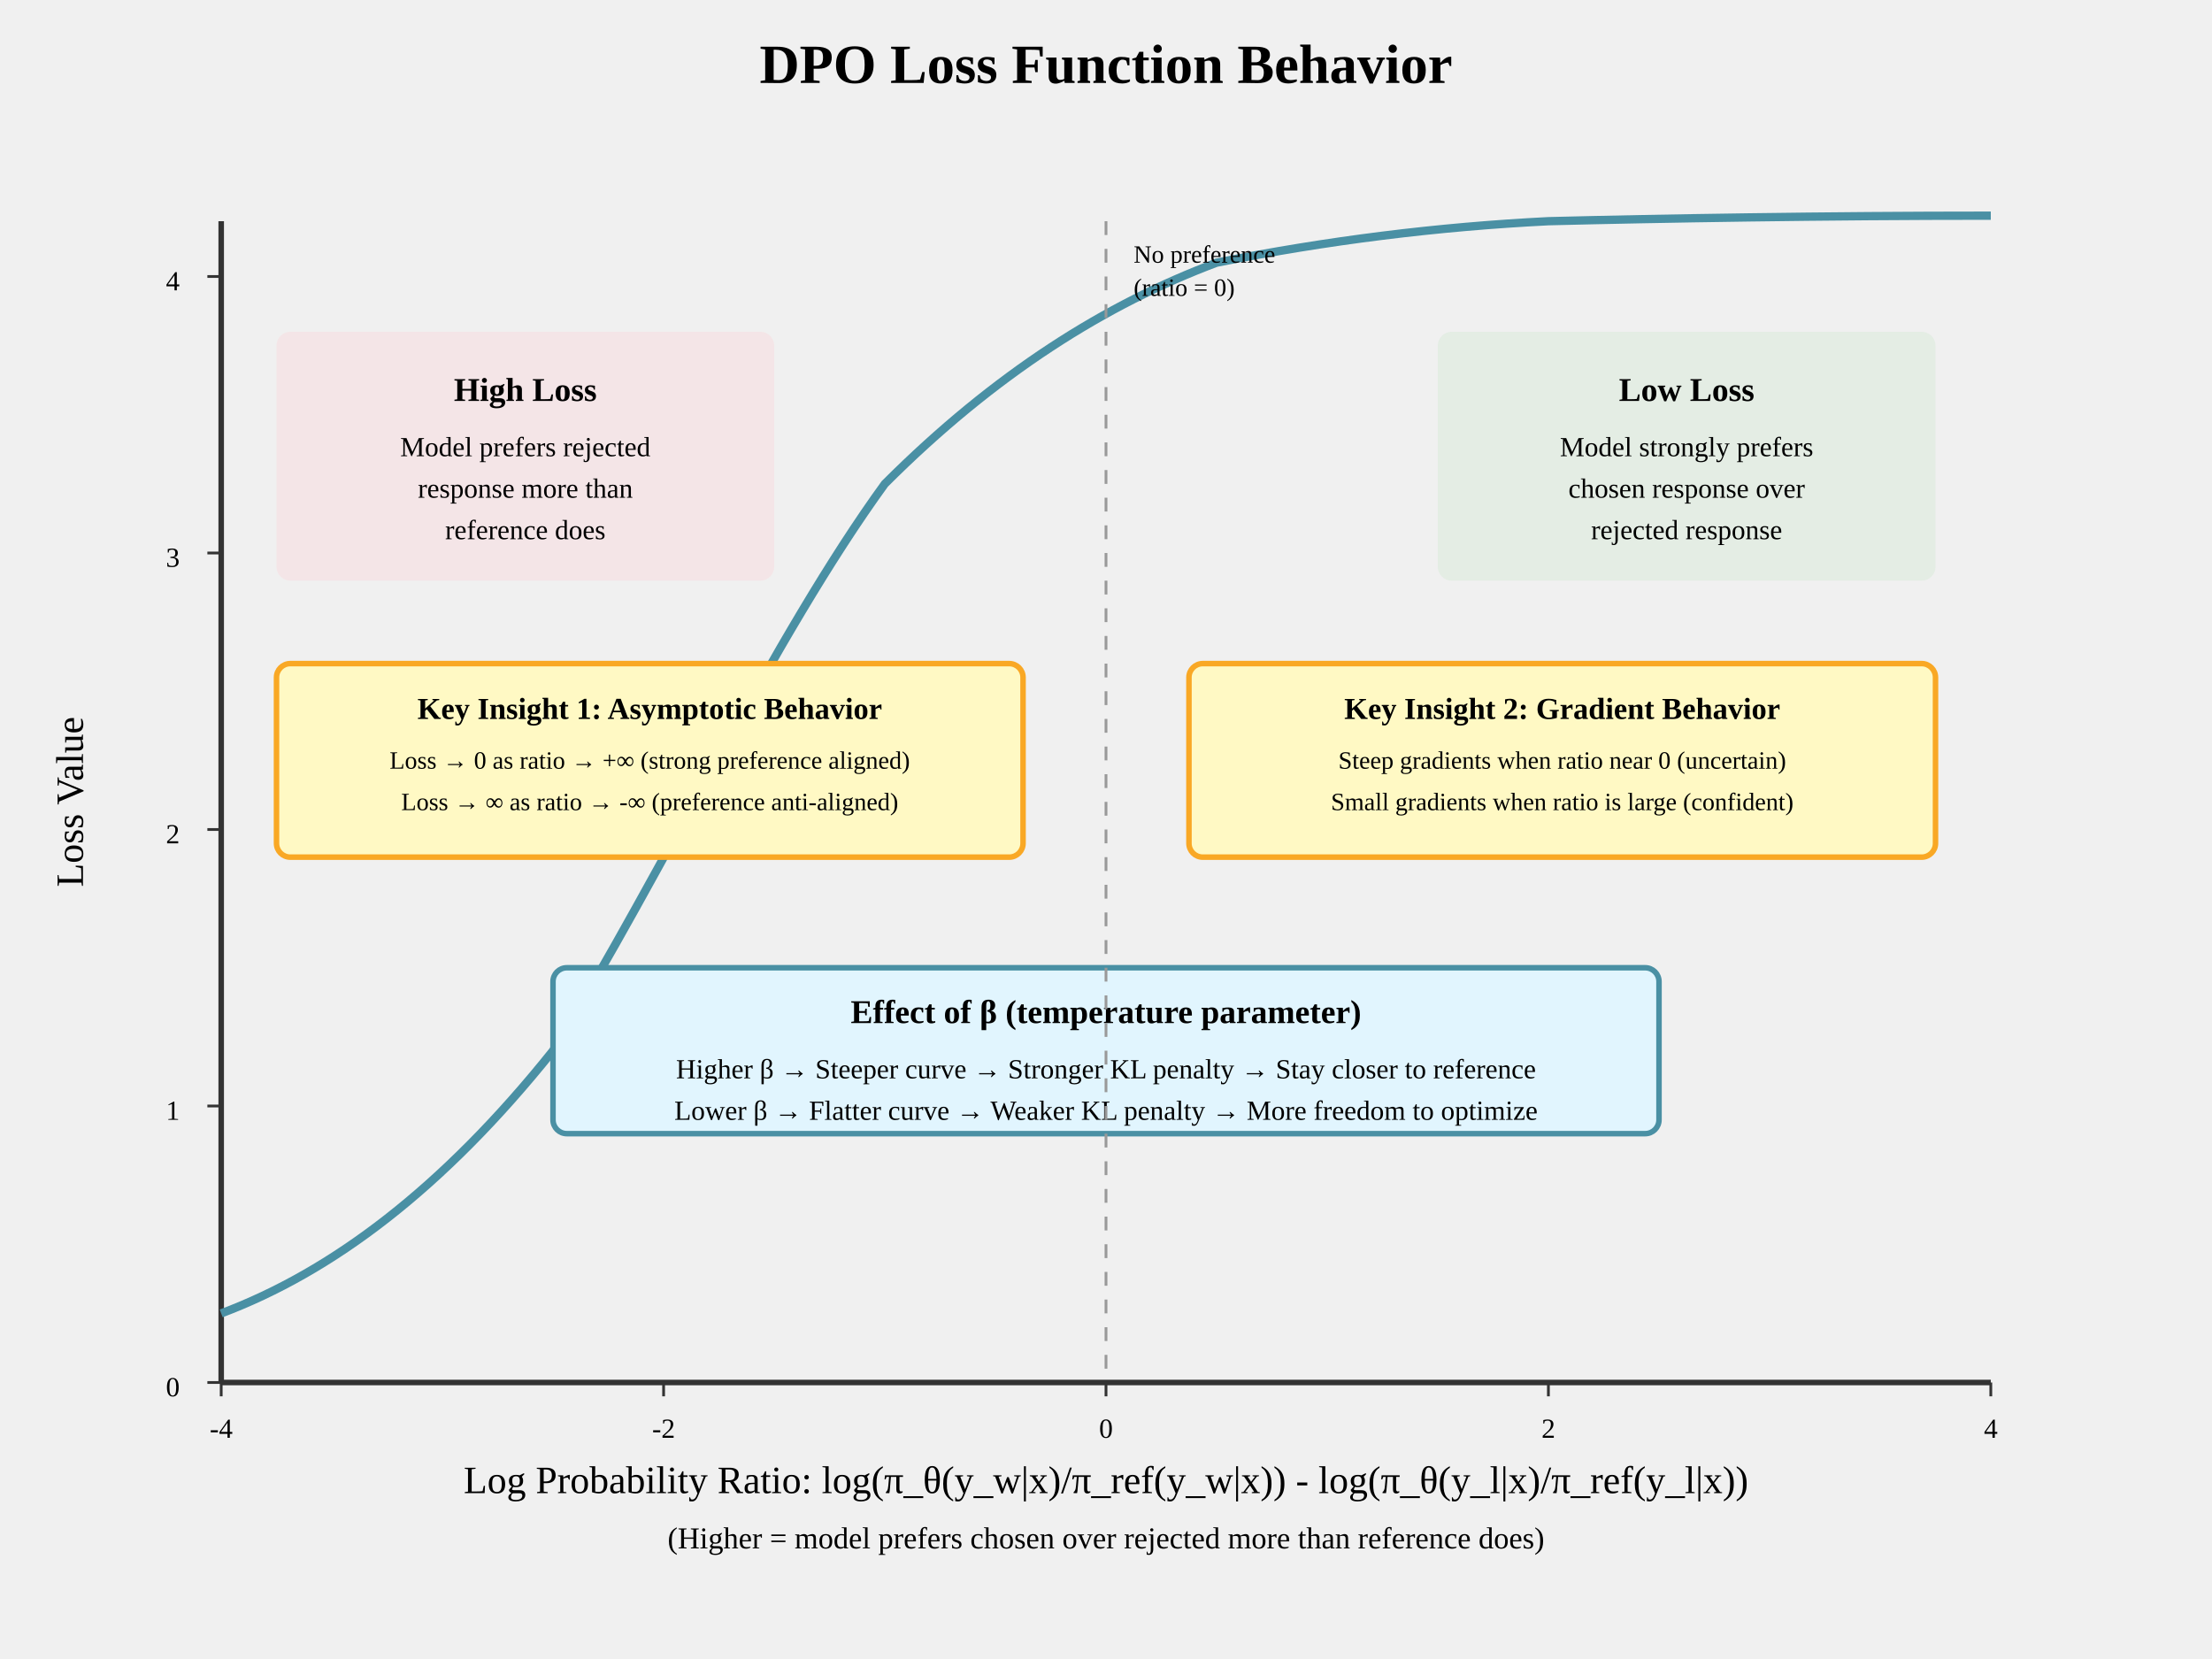
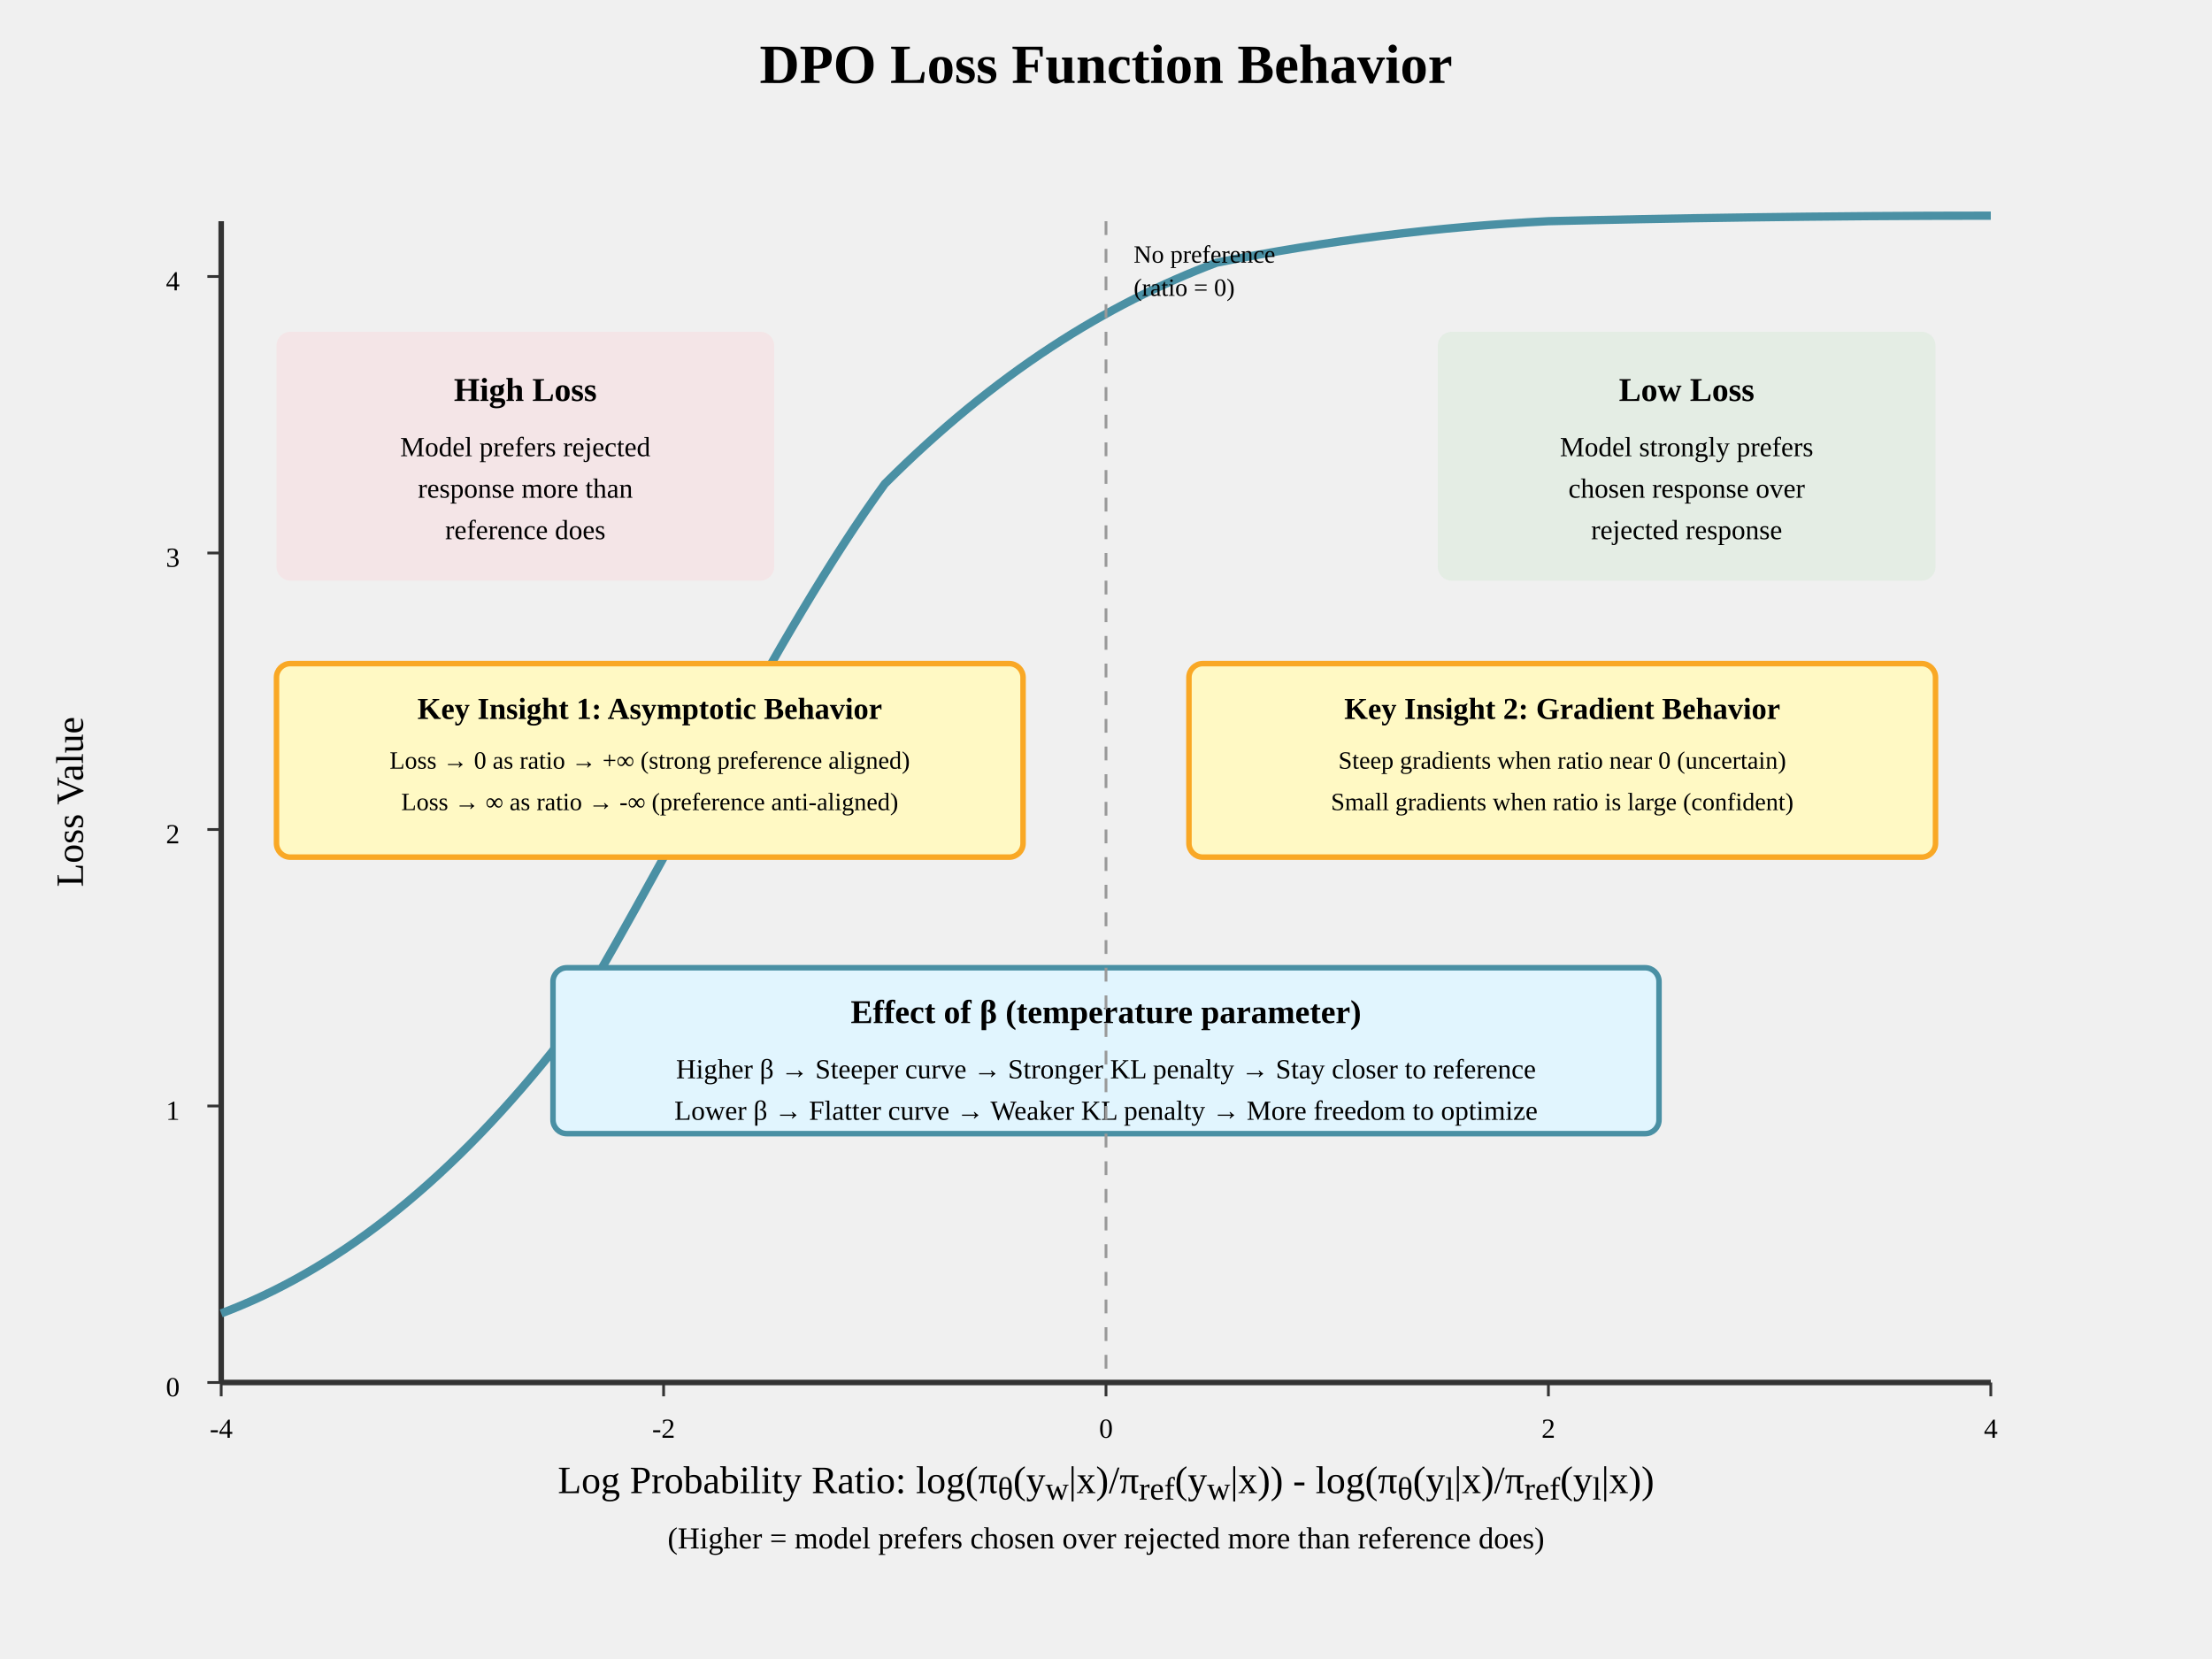
<svg xmlns="http://www.w3.org/2000/svg" viewBox="0 0 800 600">
  <style>
    /* Light mode (default) */
    text { fill: #000000; }
    .axis-text { fill: #000000; }
    .label-text { fill: #666666; }
    line[stroke="#333"] { stroke: #333333; }

    /* Adaptive backgrounds */
    .bg-red-light { fill: #FFCDD2; }
    .bg-green-light { fill: #C8E6C9; }
    .bg-yellow { fill: #FFF9C4; }
    .bg-blue { fill: #E1F5FE; }

    /* Dark mode */
    @media (prefers-color-scheme: dark) {
      text { fill: #ffffff; }
      .axis-text { fill: #ffffff; }
      .label-text { fill: #cccccc; }
      line[stroke="#333"] { stroke: #cccccc; }

      /* Adaptive backgrounds for dark mode */
      .bg-red-light { fill: #4a2d2d; }
      .bg-green-light { fill: #2d4a2d; }
      .bg-yellow { fill: #4a4a2d; }
      .bg-blue { fill: #1a3a4a; }

      /* Keep white text white in dark mode (for colored backgrounds) */
      text[fill="#fff"],
      text[fill="#ffffff"],
      text[fill="white"] {
        fill: #ffffff;
      }

      /* Keep colored text readable in dark mode */
      text[fill="#E57373"] { fill: #ef5350; }
      text[fill="#81C784"] { fill: #66bb6a; }
      text[fill="#FFB74D"] { fill: #ffa726; }
      text[fill="#4A90A4"] { fill: #4fc3f7; }

      /* Override dark inline text colors */
      text[fill="#000"],
      text[fill="#000000"],
      text[fill="#333"],
      text[fill="#666"] {
        fill: #ffffff;
      }
    }
  </style>
  <text x="400" y="30" font-size="20" font-weight="bold" text-anchor="middle" fill="#333">
    DPO Loss Function Behavior
  </text>
  <line x1="80" y1="500" x2="720" y2="500" stroke="#333" stroke-width="2" />
  <line x1="80" y1="80" x2="80" y2="500" stroke="#333" stroke-width="2" />
  <text x="400" y="540" font-size="14" text-anchor="middle" fill="#333">
-     Log Probability Ratio: log(π_θ(y_w|x)/π_ref(y_w|x)) - log(π_θ(y_l|x)/π_ref(y_l|x))
+     Log Probability Ratio: log(π<tspan baseline-shift="sub" font-size="smaller">θ</tspan>(y<tspan baseline-shift="sub" font-size="smaller">w</tspan>|x)/π<tspan baseline-shift="sub" font-size="smaller">ref</tspan>(y<tspan baseline-shift="sub" font-size="smaller">w</tspan>|x)) - log(π<tspan baseline-shift="sub" font-size="smaller">θ</tspan>(y<tspan baseline-shift="sub" font-size="smaller">l</tspan>|x)/π<tspan baseline-shift="sub" font-size="smaller">ref</tspan>(y<tspan baseline-shift="sub" font-size="smaller">l</tspan>|x))
  </text>
  <text x="400" y="560" font-size="11" text-anchor="middle" fill="#666">
    (Higher = model prefers chosen over rejected more than reference does)
  </text>
  <text x="30" y="290" font-size="14" text-anchor="middle" fill="#333" transform="rotate(-90, 30, 290)">
    Loss Value
  </text>
  <line x1="80" y1="500" x2="80" y2="505" stroke="#333" stroke-width="1" />
  <text x="80" y="520" font-size="10" text-anchor="middle" fill="#333">-4</text>
  <line x1="240" y1="500" x2="240" y2="505" stroke="#333" stroke-width="1" />
  <text x="240" y="520" font-size="10" text-anchor="middle" fill="#333">-2</text>
  <line x1="400" y1="500" x2="400" y2="505" stroke="#333" stroke-width="1" />
  <text x="400" y="520" font-size="10" text-anchor="middle" fill="#333">0</text>
  <line x1="560" y1="500" x2="560" y2="505" stroke="#333" stroke-width="1" />
  <text x="560" y="520" font-size="10" text-anchor="middle" fill="#333">2</text>
  <line x1="720" y1="500" x2="720" y2="505" stroke="#333" stroke-width="1" />
  <text x="720" y="520" font-size="10" text-anchor="middle" fill="#333">4</text>
  <line x1="75" y1="100" x2="80" y2="100" stroke="#333" stroke-width="1" />
  <text x="65" y="105" font-size="10" text-anchor="end" fill="#333">4</text>
  <line x1="75" y1="200" x2="80" y2="200" stroke="#333" stroke-width="1" />
  <text x="65" y="205" font-size="10" text-anchor="end" fill="#333">3</text>
  <line x1="75" y1="300" x2="80" y2="300" stroke="#333" stroke-width="1" />
  <text x="65" y="305" font-size="10" text-anchor="end" fill="#333">2</text>
  <line x1="75" y1="400" x2="80" y2="400" stroke="#333" stroke-width="1" />
  <text x="65" y="405" font-size="10" text-anchor="end" fill="#333">1</text>
  <line x1="75" y1="500" x2="80" y2="500" stroke="#333" stroke-width="1" />
  <text x="65" y="505" font-size="10" text-anchor="end" fill="#333">0</text>
  <path d="M 80,475 C 120,460 160,430 200,380 C 240,315 280,230 320,175 C 360,135 400,110 440,95 C 480,87 520,82 560,80 C 600,79 660,78 720,78" stroke="#4A90A4" stroke-width="3" fill="none" />
  <rect x="100" y="120" width="180" height="90" class="bg-red-light" opacity="0.3" rx="5" />
  <text x="190" y="145" font-size="12" font-weight="bold" text-anchor="middle">
    High Loss
  </text>
  <text x="190" y="165" font-size="10" text-anchor="middle">
    Model prefers rejected
  </text>
  <text x="190" y="180" font-size="10" text-anchor="middle">
    response more than
  </text>
  <text x="190" y="195" font-size="10" text-anchor="middle">
    reference does
  </text>
  <rect x="520" y="120" width="180" height="90" class="bg-green-light" opacity="0.3" rx="5" />
  <text x="610" y="145" font-size="12" font-weight="bold" text-anchor="middle">
    Low Loss
  </text>
  <text x="610" y="165" font-size="10" text-anchor="middle">
    Model strongly prefers
  </text>
  <text x="610" y="180" font-size="10" text-anchor="middle">
    chosen response over
  </text>
  <text x="610" y="195" font-size="10" text-anchor="middle">
    rejected response
  </text>
  <rect x="100" y="240" width="270" height="70" class="bg-yellow" stroke="#F9A825" stroke-width="2" rx="5" />
  <text x="235" y="260" font-size="11" font-weight="bold" text-anchor="middle">
    Key Insight 1: Asymptotic Behavior
  </text>
  <text x="235" y="278" font-size="9" text-anchor="middle">
    Loss → 0 as ratio → +∞ (strong preference aligned)
  </text>
  <text x="235" y="293" font-size="9" text-anchor="middle">
    Loss → ∞ as ratio → -∞ (preference anti-aligned)
  </text>
  <rect x="430" y="240" width="270" height="70" class="bg-yellow" stroke="#F9A825" stroke-width="2" rx="5" />
  <text x="565" y="260" font-size="11" font-weight="bold" text-anchor="middle">
    Key Insight 2: Gradient Behavior
  </text>
  <text x="565" y="278" font-size="9" text-anchor="middle">
    Steep gradients when ratio near 0 (uncertain)
  </text>
  <text x="565" y="293" font-size="9" text-anchor="middle">
    Small gradients when ratio is large (confident)
  </text>
  <rect x="200" y="350" width="400" height="60" class="bg-blue" stroke="#4A90A4" stroke-width="2" rx="5" />
  <text x="400" y="370" font-size="12" font-weight="bold" text-anchor="middle">
    Effect of β (temperature parameter)
  </text>
  <text x="400" y="390" font-size="10" text-anchor="middle">
    Higher β → Steeper curve → Stronger KL penalty → Stay closer to reference
  </text>
  <text x="400" y="405" font-size="10" text-anchor="middle">
    Lower β → Flatter curve → Weaker KL penalty → More freedom to optimize
  </text>
  <line x1="400" y1="80" x2="400" y2="500" stroke="#999" stroke-width="1" stroke-dasharray="5,5" />
  <text x="410" y="95" font-size="9" fill="#666">No preference</text>
  <text x="410" y="107" font-size="9" fill="#666">(ratio = 0)</text>
</svg>
